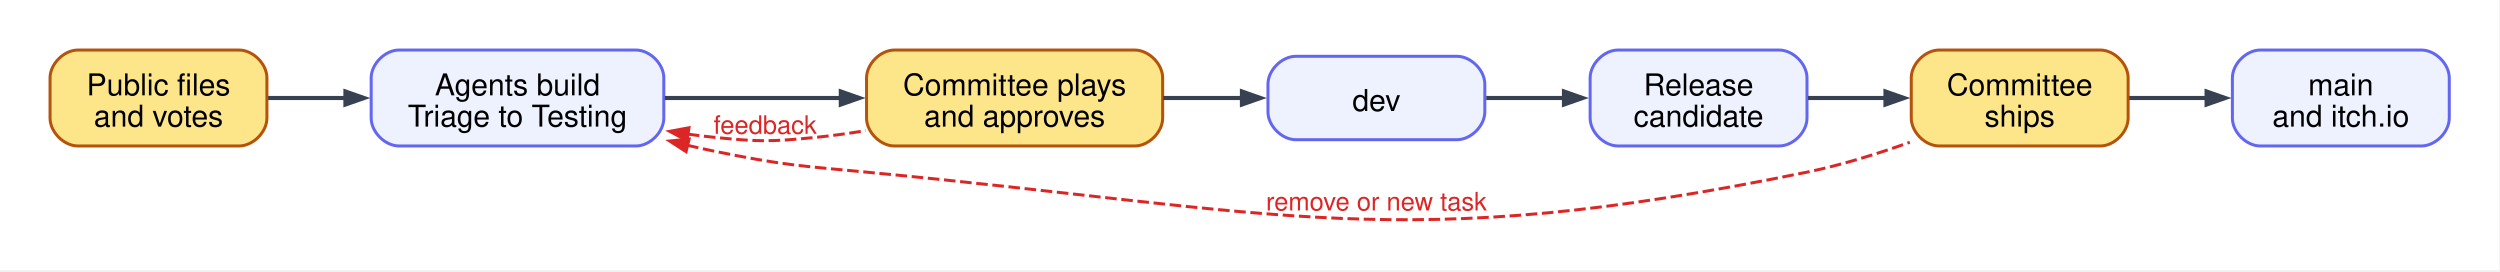
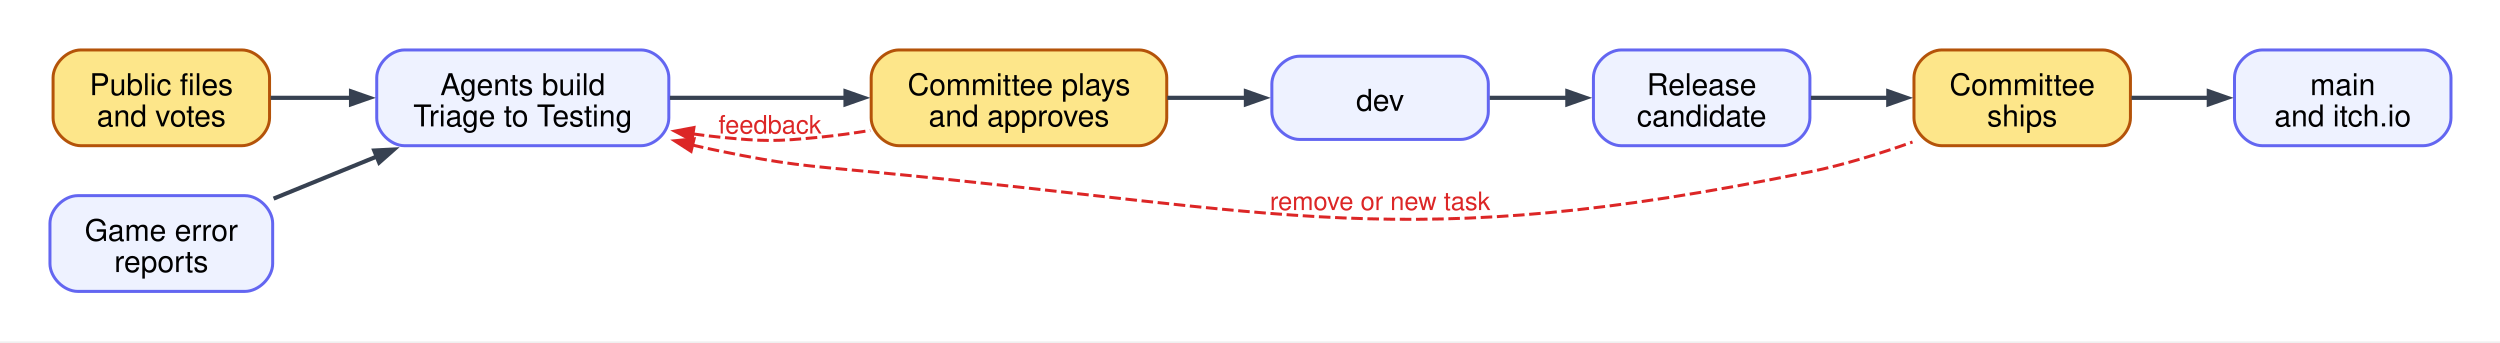
- <svg xmlns="http://www.w3.org/2000/svg" width="1079pt" height="117pt" viewBox="0.00 0.00 1079.00 117.00">
-   <g id="graph0" class="graph" transform="scale(1 1) rotate(0) translate(21.6 95.01)">
-     <polygon fill="white" stroke="none" points="-21.6,21.6 -21.6,-95.01 1057.1,-95.01 1057.1,21.6 -21.6,21.6" />
+ <svg xmlns="http://www.w3.org/2000/svg" width="1081pt" height="148pt" viewBox="0.00 0.00 1081.00 148.00">
+   <g id="graph0" class="graph" transform="scale(1 1) rotate(0) translate(21.6 126)">
+     <polygon fill="white" stroke="none" points="-21.6,21.6 -21.6,-126 1059.8,-126 1059.8,21.6 -21.6,21.6" />
    <g id="node1" class="node">
-       <path fill="#fde68a" stroke="#b45309" stroke-width="1.3" d="M81.6,-73.41C81.6,-73.41 12,-73.41 12,-73.41 6,-73.41 0,-67.41 0,-61.41 0,-61.41 0,-44.01 0,-44.01 0,-38.01 6,-32.01 12,-32.01 12,-32.01 81.6,-32.01 81.6,-32.01 87.6,-32.01 93.6,-38.01 93.6,-44.01 93.6,-44.01 93.6,-61.41 93.6,-61.41 93.6,-67.41 87.6,-73.41 81.6,-73.41" />
-       <text xml:space="preserve" text-anchor="middle" x="46.8" y="-53.86" font-family="Helvetica,sans-Serif" font-size="13.00">Public files</text>
-       <text xml:space="preserve" text-anchor="middle" x="46.8" y="-40.36" font-family="Helvetica,sans-Serif" font-size="13.00">and votes</text>
+       <path fill="#fde68a" stroke="#b45309" stroke-width="1.3" d="M82.95,-104.4C82.95,-104.4 13.35,-104.4 13.35,-104.4 7.35,-104.4 1.35,-98.4 1.35,-92.4 1.35,-92.4 1.35,-75 1.35,-75 1.35,-69 7.35,-63 13.35,-63 13.35,-63 82.95,-63 82.95,-63 88.95,-63 94.95,-69 94.95,-75 94.95,-75 94.95,-92.4 94.95,-92.4 94.95,-98.4 88.95,-104.4 82.95,-104.4" />
+       <text xml:space="preserve" text-anchor="middle" x="48.15" y="-84.85" font-family="Helvetica,sans-Serif" font-size="13.00">Public files</text>
+       <text xml:space="preserve" text-anchor="middle" x="48.15" y="-71.35" font-family="Helvetica,sans-Serif" font-size="13.00">and votes</text>
    </g>
    <g id="node2" class="node">
-       <path fill="#eef2ff" stroke="#6366f1" stroke-width="1.3" d="M252.9,-73.41C252.9,-73.41 150.6,-73.41 150.6,-73.41 144.6,-73.41 138.6,-67.41 138.6,-61.41 138.6,-61.41 138.6,-44.01 138.6,-44.01 138.6,-38.01 144.6,-32.01 150.6,-32.01 150.6,-32.01 252.9,-32.01 252.9,-32.01 258.9,-32.01 264.9,-38.01 264.9,-44.01 264.9,-44.01 264.9,-61.41 264.9,-61.41 264.9,-67.41 258.9,-73.41 252.9,-73.41" />
-       <text xml:space="preserve" text-anchor="middle" x="201.75" y="-53.86" font-family="Helvetica,sans-Serif" font-size="13.00">Agents build</text>
-       <text xml:space="preserve" text-anchor="middle" x="201.75" y="-40.36" font-family="Helvetica,sans-Serif" font-size="13.00">Triage to Testing</text>
+       <path fill="#eef2ff" stroke="#6366f1" stroke-width="1.3" d="M255.6,-104.4C255.6,-104.4 153.3,-104.4 153.3,-104.4 147.3,-104.4 141.3,-98.4 141.3,-92.4 141.3,-92.4 141.3,-75 141.3,-75 141.3,-69 147.3,-63 153.3,-63 153.3,-63 255.6,-63 255.6,-63 261.6,-63 267.6,-69 267.6,-75 267.6,-75 267.6,-92.4 267.6,-92.4 267.6,-98.4 261.6,-104.4 255.6,-104.4" />
+       <text xml:space="preserve" text-anchor="middle" x="204.45" y="-84.85" font-family="Helvetica,sans-Serif" font-size="13.00">Agents build</text>
+       <text xml:space="preserve" text-anchor="middle" x="204.45" y="-71.35" font-family="Helvetica,sans-Serif" font-size="13.00">Triage to Testing</text>
    </g>
    <g id="edge1" class="edge">
-       <path fill="none" stroke="#374151" stroke-width="1.8" d="M94.11,-52.71C104.74,-52.71 116.3,-52.71 127.76,-52.71" />
-       <polygon fill="#374151" stroke="#374151" stroke-width="1.8" points="127.5,-55.51 135.5,-52.71 127.5,-49.91 127.5,-55.51" />
+       <path fill="none" stroke="#374151" stroke-width="1.8" d="M95.45,-83.7C106.5,-83.7 118.56,-83.7 130.5,-83.7" />
+       <polygon fill="#374151" stroke="#374151" stroke-width="1.8" points="130.19,-86.5 138.19,-83.7 130.19,-80.9 130.19,-86.5" />
    </g>
    <g id="node3" class="node">
-       <path fill="#fde68a" stroke="#b45309" stroke-width="1.3" d="M468.2,-73.41C468.2,-73.41 364.4,-73.41 364.4,-73.41 358.4,-73.41 352.4,-67.41 352.4,-61.41 352.4,-61.41 352.4,-44.01 352.4,-44.01 352.4,-38.01 358.4,-32.01 364.4,-32.01 364.4,-32.01 468.2,-32.01 468.2,-32.01 474.2,-32.01 480.2,-38.01 480.2,-44.01 480.2,-44.01 480.2,-61.41 480.2,-61.41 480.2,-67.41 474.2,-73.41 468.2,-73.41" />
-       <text xml:space="preserve" text-anchor="middle" x="416.3" y="-53.86" font-family="Helvetica,sans-Serif" font-size="13.00">Committee plays</text>
-       <text xml:space="preserve" text-anchor="middle" x="416.3" y="-40.36" font-family="Helvetica,sans-Serif" font-size="13.00">and approves</text>
+       <path fill="#fde68a" stroke="#b45309" stroke-width="1.3" d="M470.9,-104.4C470.9,-104.4 367.1,-104.4 367.1,-104.4 361.1,-104.4 355.1,-98.4 355.1,-92.4 355.1,-92.4 355.1,-75 355.1,-75 355.1,-69 361.1,-63 367.1,-63 367.1,-63 470.9,-63 470.9,-63 476.9,-63 482.9,-69 482.9,-75 482.9,-75 482.9,-92.4 482.9,-92.4 482.9,-98.4 476.9,-104.4 470.9,-104.4" />
+       <text xml:space="preserve" text-anchor="middle" x="419" y="-84.85" font-family="Helvetica,sans-Serif" font-size="13.00">Committee plays</text>
+       <text xml:space="preserve" text-anchor="middle" x="419" y="-71.35" font-family="Helvetica,sans-Serif" font-size="13.00">and approves</text>
    </g>
    <g id="edge2" class="edge">
-       <path fill="none" stroke="#374151" stroke-width="1.8" d="M265.37,-52.71C289.27,-52.71 316.72,-52.71 341.56,-52.71" />
-       <polygon fill="#374151" stroke="#374151" stroke-width="1.8" points="341.3,-55.51 349.3,-52.71 341.3,-49.91 341.3,-55.51" />
+       <path fill="none" stroke="#374151" stroke-width="1.8" d="M268.07,-83.7C291.97,-83.7 319.42,-83.7 344.26,-83.7" />
+       <polygon fill="#374151" stroke="#374151" stroke-width="1.8" points="344,-86.5 352,-83.7 344,-80.9 344,-86.5" />
+     </g>
+     <g id="edge8" class="edge">
+       <path fill="none" stroke="#dc2626" stroke-width="1.3" stroke-dasharray="5,2" d="M277.97,-68.11C281.89,-67.56 285.79,-67.08 289.6,-66.7 308.84,-64.78 313.86,-64.79 333.1,-66.7 340.13,-67.4 347.44,-68.41 354.69,-69.6" />
+       <polygon fill="#dc2626" stroke="#dc2626" stroke-width="1.3" points="277.62,-65.33 270.14,-69.3 278.47,-70.86 277.62,-65.33" />
+       <text xml:space="preserve" text-anchor="middle" x="311.35" y="-68.25" font-family="Helvetica,sans-Serif" font-size="11.00" fill="#dc2626">feedback</text>
+     </g>
+     <g id="node6" class="node">
+       <path fill="#fde68a" stroke="#b45309" stroke-width="1.3" d="M887.6,-104.4C887.6,-104.4 818,-104.4 818,-104.4 812,-104.4 806,-98.4 806,-92.4 806,-92.4 806,-75 806,-75 806,-69 812,-63 818,-63 818,-63 887.6,-63 887.6,-63 893.6,-63 899.6,-69 899.6,-75 899.6,-75 899.6,-92.4 899.6,-92.4 899.6,-98.4 893.6,-104.4 887.6,-104.4" />
+       <text xml:space="preserve" text-anchor="middle" x="852.8" y="-84.85" font-family="Helvetica,sans-Serif" font-size="13.00">Committee</text>
+       <text xml:space="preserve" text-anchor="middle" x="852.8" y="-71.35" font-family="Helvetica,sans-Serif" font-size="13.00">ships</text>
+     </g>
+     <g id="edge9" class="edge">
+       <path fill="none" stroke="#dc2626" stroke-width="1.3" stroke-dasharray="5,2" d="M277.63,-63.32C281.67,-62.38 285.68,-61.5 289.6,-60.7 318.39,-54.81 325.85,-54.47 355.1,-51.7 534.7,-34.71 584.26,-15.54 761,-51.7 775.74,-54.72 791.34,-59.57 805.37,-64.59" />
+       <polygon fill="#dc2626" stroke="#dc2626" stroke-width="1.3" points="277.22,-60.54 270.1,-65.13 278.53,-65.98 277.22,-60.54" />
+       <text xml:space="preserve" text-anchor="middle" x="575.15" y="-35.17" font-family="Helvetica,sans-Serif" font-size="11.00" fill="#dc2626">remove or new task</text>
+     </g>
+     <g id="node4" class="node">
+       <path fill="#eef2ff" stroke="#6366f1" stroke-width="1.3" d="M609.95,-101.7C609.95,-101.7 540.35,-101.7 540.35,-101.7 534.35,-101.7 528.35,-95.7 528.35,-89.7 528.35,-89.7 528.35,-77.7 528.35,-77.7 528.35,-71.7 534.35,-65.7 540.35,-65.7 540.35,-65.7 609.95,-65.7 609.95,-65.7 615.95,-65.7 621.95,-71.7 621.95,-77.7 621.95,-77.7 621.95,-89.7 621.95,-89.7 621.95,-95.7 615.95,-101.7 609.95,-101.7" />
+       <text xml:space="preserve" text-anchor="middle" x="575.15" y="-78.1" font-family="Helvetica,sans-Serif" font-size="13.00">dev</text>
+     </g>
+     <g id="edge3" class="edge">
+       <path fill="none" stroke="#374151" stroke-width="1.8" d="M483.14,-83.7C494.49,-83.7 506.24,-83.7 517.39,-83.7" />
+       <polygon fill="#374151" stroke="#374151" stroke-width="1.8" points="517.13,-86.5 525.13,-83.7 517.13,-80.9 517.13,-86.5" />
+     </g>
+     <g id="node5" class="node">
+       <path fill="#eef2ff" stroke="#6366f1" stroke-width="1.3" d="M749,-104.4C749,-104.4 679.4,-104.4 679.4,-104.4 673.4,-104.4 667.4,-98.4 667.4,-92.4 667.4,-92.4 667.4,-75 667.4,-75 667.4,-69 673.4,-63 679.4,-63 679.4,-63 749,-63 749,-63 755,-63 761,-69 761,-75 761,-75 761,-92.4 761,-92.4 761,-98.4 755,-104.4 749,-104.4" />
+       <text xml:space="preserve" text-anchor="middle" x="714.2" y="-84.85" font-family="Helvetica,sans-Serif" font-size="13.00">Release</text>
+       <text xml:space="preserve" text-anchor="middle" x="714.2" y="-71.35" font-family="Helvetica,sans-Serif" font-size="13.00">candidate</text>
+     </g>
+     <g id="edge4" class="edge">
+       <path fill="none" stroke="#374151" stroke-width="1.8" d="M622.55,-83.7C633.38,-83.7 645.03,-83.7 656.26,-83.7" />
+       <polygon fill="#374151" stroke="#374151" stroke-width="1.8" points="656.12,-86.5 664.12,-83.7 656.12,-80.9 656.12,-86.5" />
+     </g>
+     <g id="edge5" class="edge">
+       <path fill="none" stroke="#374151" stroke-width="1.8" d="M761.45,-83.7C772.24,-83.7 783.85,-83.7 795.04,-83.7" />
+       <polygon fill="#374151" stroke="#374151" stroke-width="1.8" points="794.88,-86.5 802.88,-83.7 794.88,-80.9 794.88,-86.5" />
+     </g>
+     <g id="node7" class="node">
+       <path fill="#eef2ff" stroke="#6366f1" stroke-width="1.3" d="M1026.2,-104.4C1026.2,-104.4 956.6,-104.4 956.6,-104.4 950.6,-104.4 944.6,-98.4 944.6,-92.4 944.6,-92.4 944.6,-75 944.6,-75 944.6,-69 950.6,-63 956.6,-63 956.6,-63 1026.2,-63 1026.2,-63 1032.2,-63 1038.2,-69 1038.2,-75 1038.2,-75 1038.2,-92.4 1038.2,-92.4 1038.2,-98.4 1032.2,-104.4 1026.2,-104.4" />
+       <text xml:space="preserve" text-anchor="middle" x="991.4" y="-84.85" font-family="Helvetica,sans-Serif" font-size="13.00">main</text>
+       <text xml:space="preserve" text-anchor="middle" x="991.4" y="-71.35" font-family="Helvetica,sans-Serif" font-size="13.00">and itch.io</text>
+     </g>
+     <g id="edge6" class="edge">
+       <path fill="none" stroke="#374151" stroke-width="1.8" d="M900.05,-83.7C910.84,-83.7 922.45,-83.7 933.64,-83.7" />
+       <polygon fill="#374151" stroke="#374151" stroke-width="1.8" points="933.48,-86.5 941.48,-83.7 933.48,-80.9 933.48,-86.5" />
+     </g>
+     <g id="node8" class="node">
+       <path fill="#eef2ff" stroke="#6366f1" stroke-width="1.3" d="M84.3,-41.4C84.3,-41.4 12,-41.4 12,-41.4 6,-41.4 0,-35.4 0,-29.4 0,-29.4 0,-12 0,-12 0,-6 6,0 12,0 12,0 84.3,0 84.3,0 90.3,0 96.3,-6 96.3,-12 96.3,-12 96.3,-29.4 96.3,-29.4 96.3,-35.4 90.3,-41.4 84.3,-41.4" />
+       <text xml:space="preserve" text-anchor="middle" x="48.15" y="-21.85" font-family="Helvetica,sans-Serif" font-size="13.00">Game error</text>
+       <text xml:space="preserve" text-anchor="middle" x="48.15" y="-8.35" font-family="Helvetica,sans-Serif" font-size="13.00">reports</text>
    </g>
    <g id="edge7" class="edge">
-       <path fill="none" stroke="#dc2626" stroke-width="1.3" stroke-dasharray="5,2" d="M275.27,-37.12C279.19,-36.57 283.09,-36.1 286.9,-35.71 306.14,-33.79 311.16,-33.81 330.4,-35.71 337.43,-36.41 344.74,-37.43 351.99,-38.62" />
-       <polygon fill="#dc2626" stroke="#dc2626" stroke-width="1.3" points="274.92,-34.34 267.44,-38.32 275.77,-39.88 274.92,-34.34" />
-       <text xml:space="preserve" text-anchor="middle" x="308.65" y="-37.26" font-family="Helvetica,sans-Serif" font-size="11.00" fill="#dc2626">feedback</text>
-     </g>
-     <g id="node6" class="node">
-       <path fill="#fde68a" stroke="#b45309" stroke-width="1.3" d="M884.9,-73.41C884.9,-73.41 815.3,-73.41 815.3,-73.41 809.3,-73.41 803.3,-67.41 803.3,-61.41 803.3,-61.41 803.3,-44.01 803.3,-44.01 803.3,-38.01 809.3,-32.01 815.3,-32.01 815.3,-32.01 884.9,-32.01 884.9,-32.01 890.9,-32.01 896.9,-38.01 896.9,-44.01 896.9,-44.01 896.9,-61.41 896.9,-61.41 896.9,-67.41 890.9,-73.41 884.9,-73.41" />
-       <text xml:space="preserve" text-anchor="middle" x="850.1" y="-53.86" font-family="Helvetica,sans-Serif" font-size="13.00">Committee</text>
-       <text xml:space="preserve" text-anchor="middle" x="850.1" y="-40.36" font-family="Helvetica,sans-Serif" font-size="13.00">ships</text>
-     </g>
-     <g id="edge8" class="edge">
-       <path fill="none" stroke="#dc2626" stroke-width="1.3" stroke-dasharray="5,2" d="M274.93,-32.33C278.97,-31.4 282.98,-30.52 286.9,-29.71 315.69,-23.83 323.15,-23.48 352.4,-20.71 532,-3.73 581.56,15.45 758.3,-20.71 773.04,-23.73 788.64,-28.58 802.67,-33.6" />
-       <polygon fill="#dc2626" stroke="#dc2626" stroke-width="1.3" points="274.52,-29.55 267.4,-34.15 275.83,-35 274.52,-29.55" />
-       <text xml:space="preserve" text-anchor="middle" x="572.45" y="-4.18" font-family="Helvetica,sans-Serif" font-size="11.00" fill="#dc2626">remove or new task</text>
-     </g>
-     <g id="node4" class="node">
-       <path fill="#eef2ff" stroke="#6366f1" stroke-width="1.3" d="M607.25,-70.71C607.25,-70.71 537.65,-70.71 537.65,-70.71 531.65,-70.71 525.65,-64.71 525.65,-58.71 525.65,-58.71 525.65,-46.71 525.65,-46.71 525.65,-40.71 531.65,-34.71 537.65,-34.71 537.65,-34.71 607.25,-34.71 607.25,-34.71 613.25,-34.71 619.25,-40.71 619.25,-46.71 619.25,-46.71 619.25,-58.71 619.25,-58.71 619.25,-64.71 613.25,-70.71 607.25,-70.71" />
-       <text xml:space="preserve" text-anchor="middle" x="572.45" y="-47.11" font-family="Helvetica,sans-Serif" font-size="13.00">dev</text>
-     </g>
-     <g id="edge3" class="edge">
-       <path fill="none" stroke="#374151" stroke-width="1.8" d="M480.44,-52.71C491.79,-52.71 503.54,-52.71 514.69,-52.71" />
-       <polygon fill="#374151" stroke="#374151" stroke-width="1.8" points="514.43,-55.51 522.43,-52.71 514.43,-49.91 514.43,-55.51" />
-     </g>
-     <g id="node5" class="node">
-       <path fill="#eef2ff" stroke="#6366f1" stroke-width="1.3" d="M746.3,-73.41C746.3,-73.41 676.7,-73.41 676.7,-73.41 670.7,-73.41 664.7,-67.41 664.7,-61.41 664.7,-61.41 664.7,-44.01 664.7,-44.01 664.7,-38.01 670.7,-32.01 676.7,-32.01 676.7,-32.01 746.3,-32.01 746.3,-32.01 752.3,-32.01 758.3,-38.01 758.3,-44.01 758.3,-44.01 758.3,-61.41 758.3,-61.41 758.3,-67.41 752.3,-73.41 746.3,-73.41" />
-       <text xml:space="preserve" text-anchor="middle" x="711.5" y="-53.86" font-family="Helvetica,sans-Serif" font-size="13.00">Release</text>
-       <text xml:space="preserve" text-anchor="middle" x="711.5" y="-40.36" font-family="Helvetica,sans-Serif" font-size="13.00">candidate</text>
-     </g>
-     <g id="edge4" class="edge">
-       <path fill="none" stroke="#374151" stroke-width="1.8" d="M619.85,-52.71C630.68,-52.71 642.33,-52.71 653.56,-52.71" />
-       <polygon fill="#374151" stroke="#374151" stroke-width="1.8" points="653.42,-55.51 661.42,-52.71 653.42,-49.91 653.42,-55.51" />
-     </g>
-     <g id="edge5" class="edge">
-       <path fill="none" stroke="#374151" stroke-width="1.8" d="M758.75,-52.71C769.54,-52.71 781.15,-52.71 792.34,-52.71" />
-       <polygon fill="#374151" stroke="#374151" stroke-width="1.8" points="792.18,-55.51 800.18,-52.71 792.18,-49.91 792.18,-55.51" />
-     </g>
-     <g id="node7" class="node">
-       <path fill="#eef2ff" stroke="#6366f1" stroke-width="1.3" d="M1023.5,-73.41C1023.5,-73.41 953.9,-73.41 953.9,-73.41 947.9,-73.41 941.9,-67.41 941.9,-61.41 941.9,-61.41 941.9,-44.01 941.9,-44.01 941.9,-38.01 947.9,-32.01 953.9,-32.01 953.9,-32.01 1023.5,-32.01 1023.5,-32.01 1029.5,-32.01 1035.5,-38.01 1035.5,-44.01 1035.5,-44.01 1035.5,-61.41 1035.5,-61.41 1035.5,-67.41 1029.5,-73.41 1023.5,-73.41" />
-       <text xml:space="preserve" text-anchor="middle" x="988.7" y="-53.86" font-family="Helvetica,sans-Serif" font-size="13.00">main</text>
-       <text xml:space="preserve" text-anchor="middle" x="988.7" y="-40.36" font-family="Helvetica,sans-Serif" font-size="13.00">and itch.io</text>
-     </g>
-     <g id="edge6" class="edge">
-       <path fill="none" stroke="#374151" stroke-width="1.8" d="M897.35,-52.71C908.14,-52.71 919.75,-52.71 930.94,-52.71" />
-       <polygon fill="#374151" stroke="#374151" stroke-width="1.8" points="930.78,-55.51 938.78,-52.71 930.78,-49.91 930.78,-55.51" />
+       <path fill="none" stroke="#374151" stroke-width="1.8" d="M96.7,-40.12C110.87,-45.9 126.6,-52.32 141.54,-58.42" />
+       <polygon fill="#374151" stroke="#374151" stroke-width="1.8" points="140.23,-60.91 148.7,-61.34 142.35,-55.73 140.23,-60.91" />
    </g>
  </g>
</svg>
